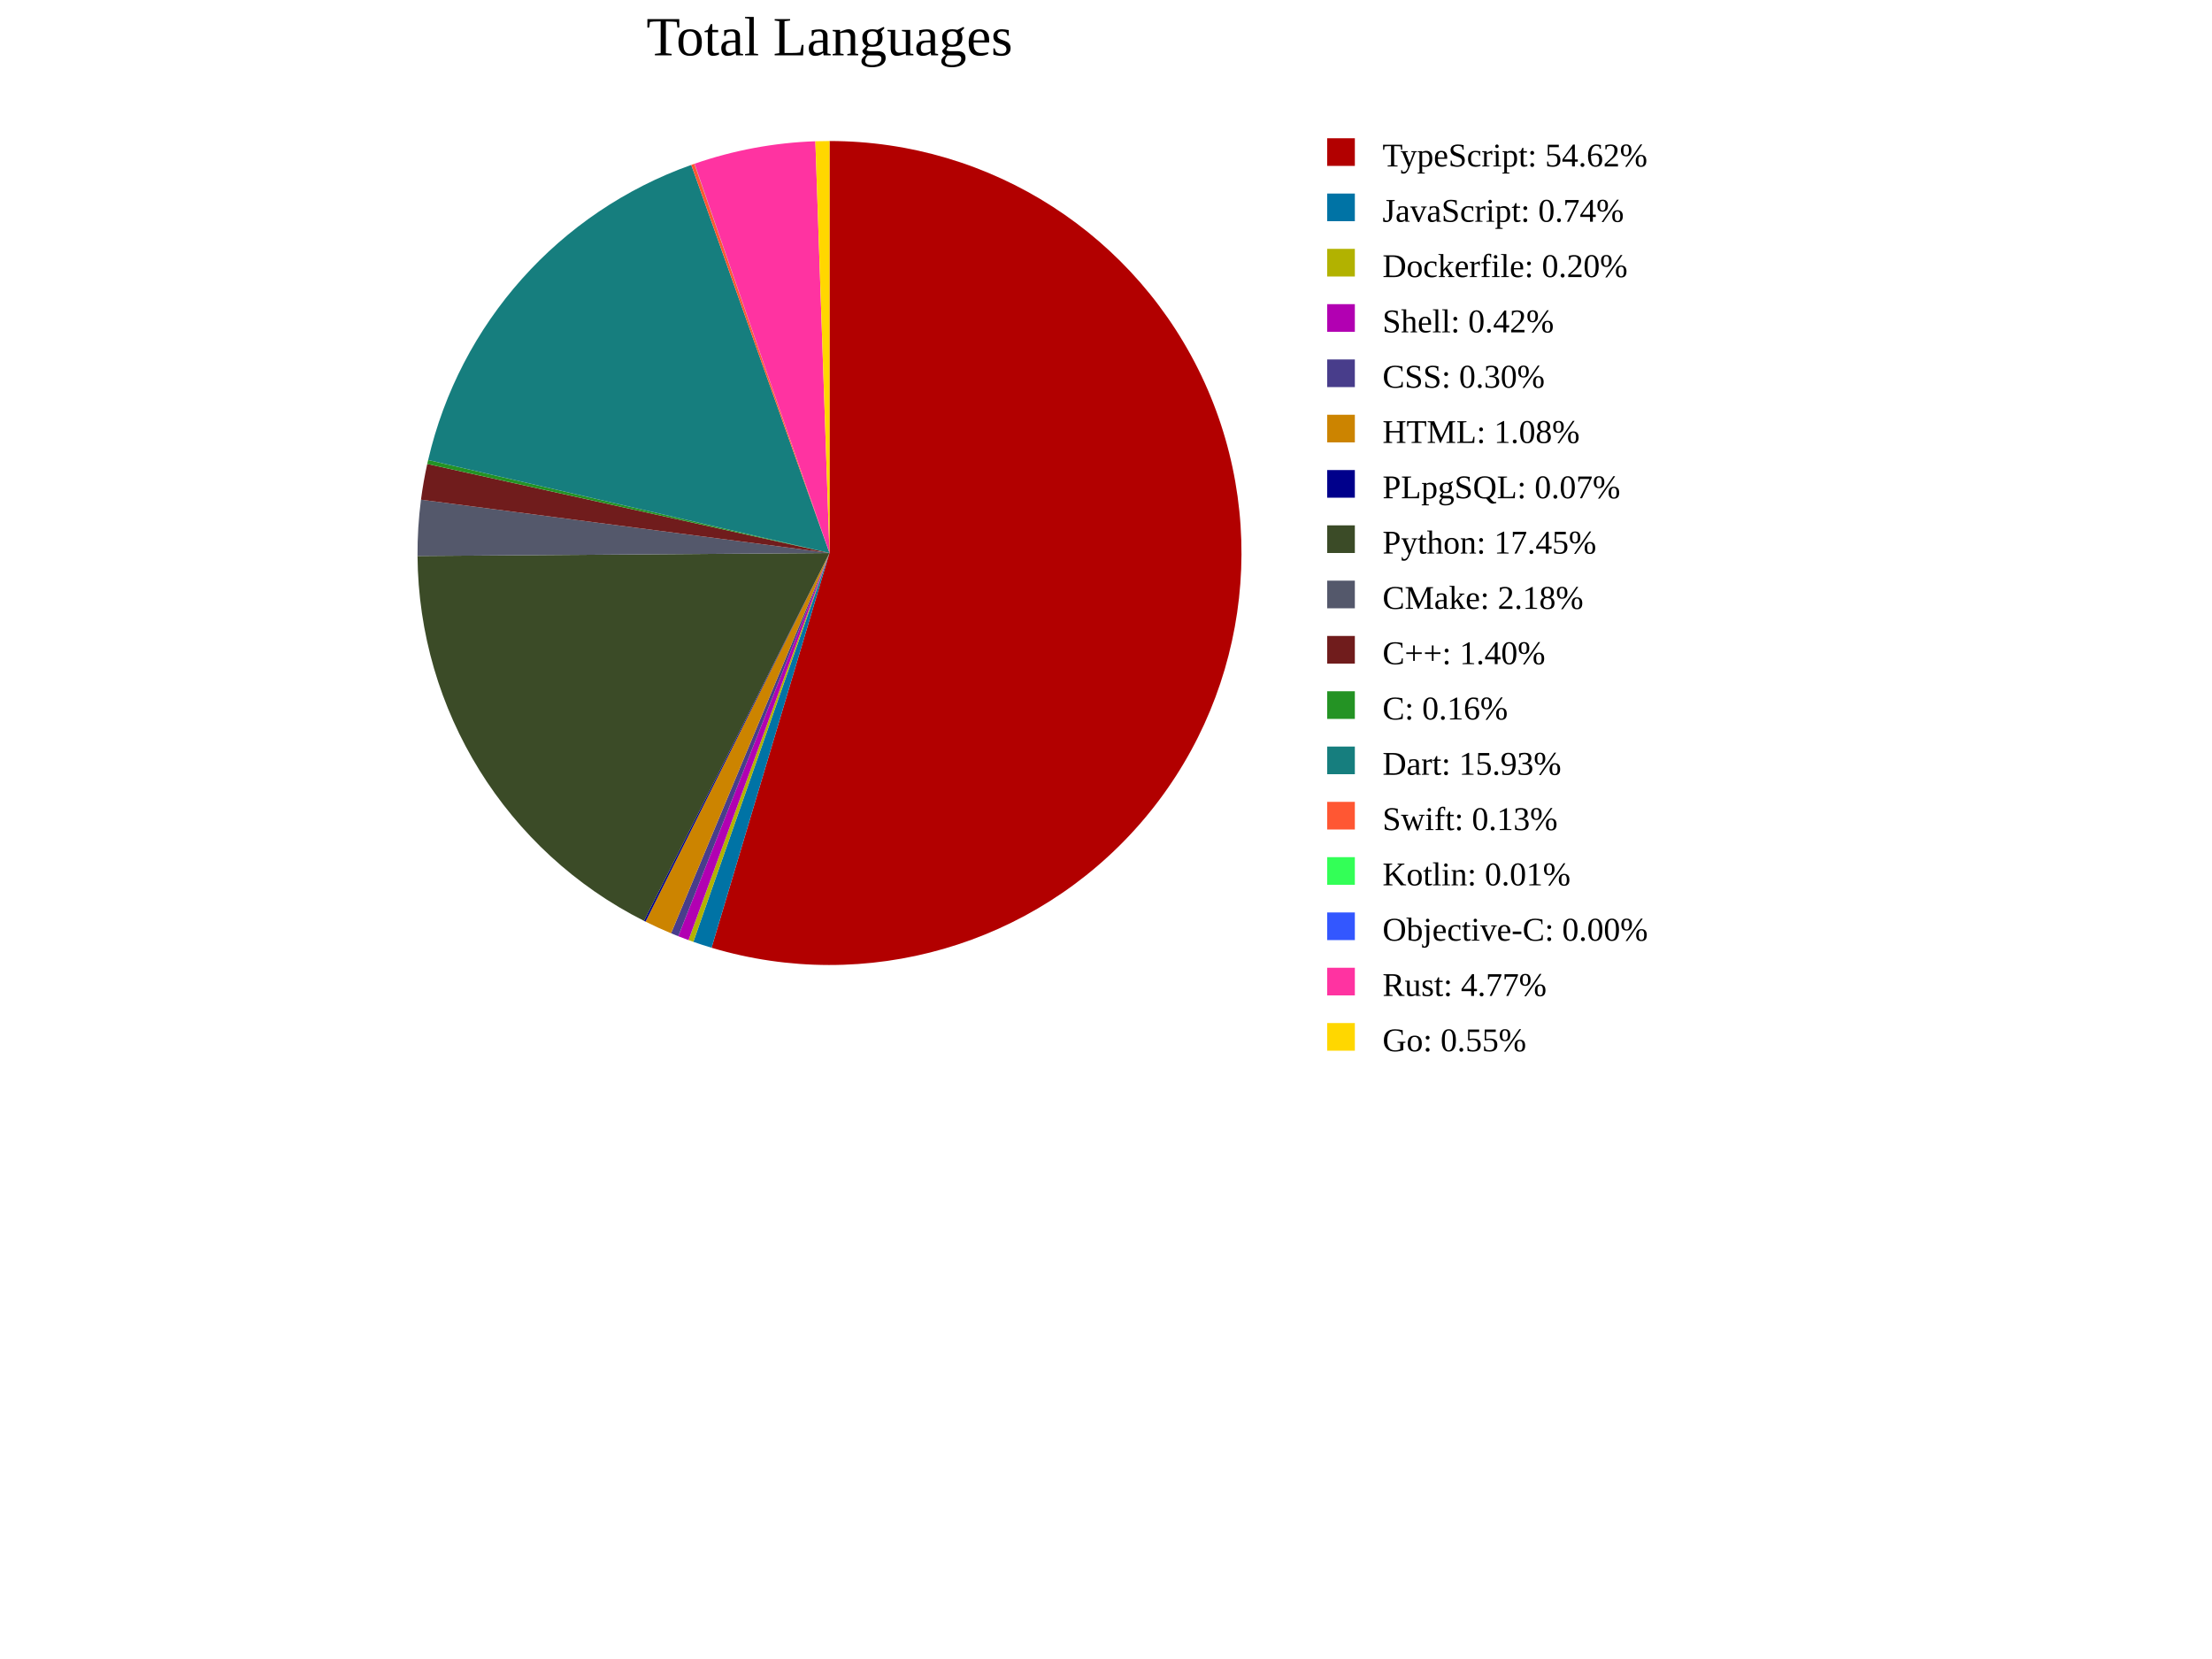
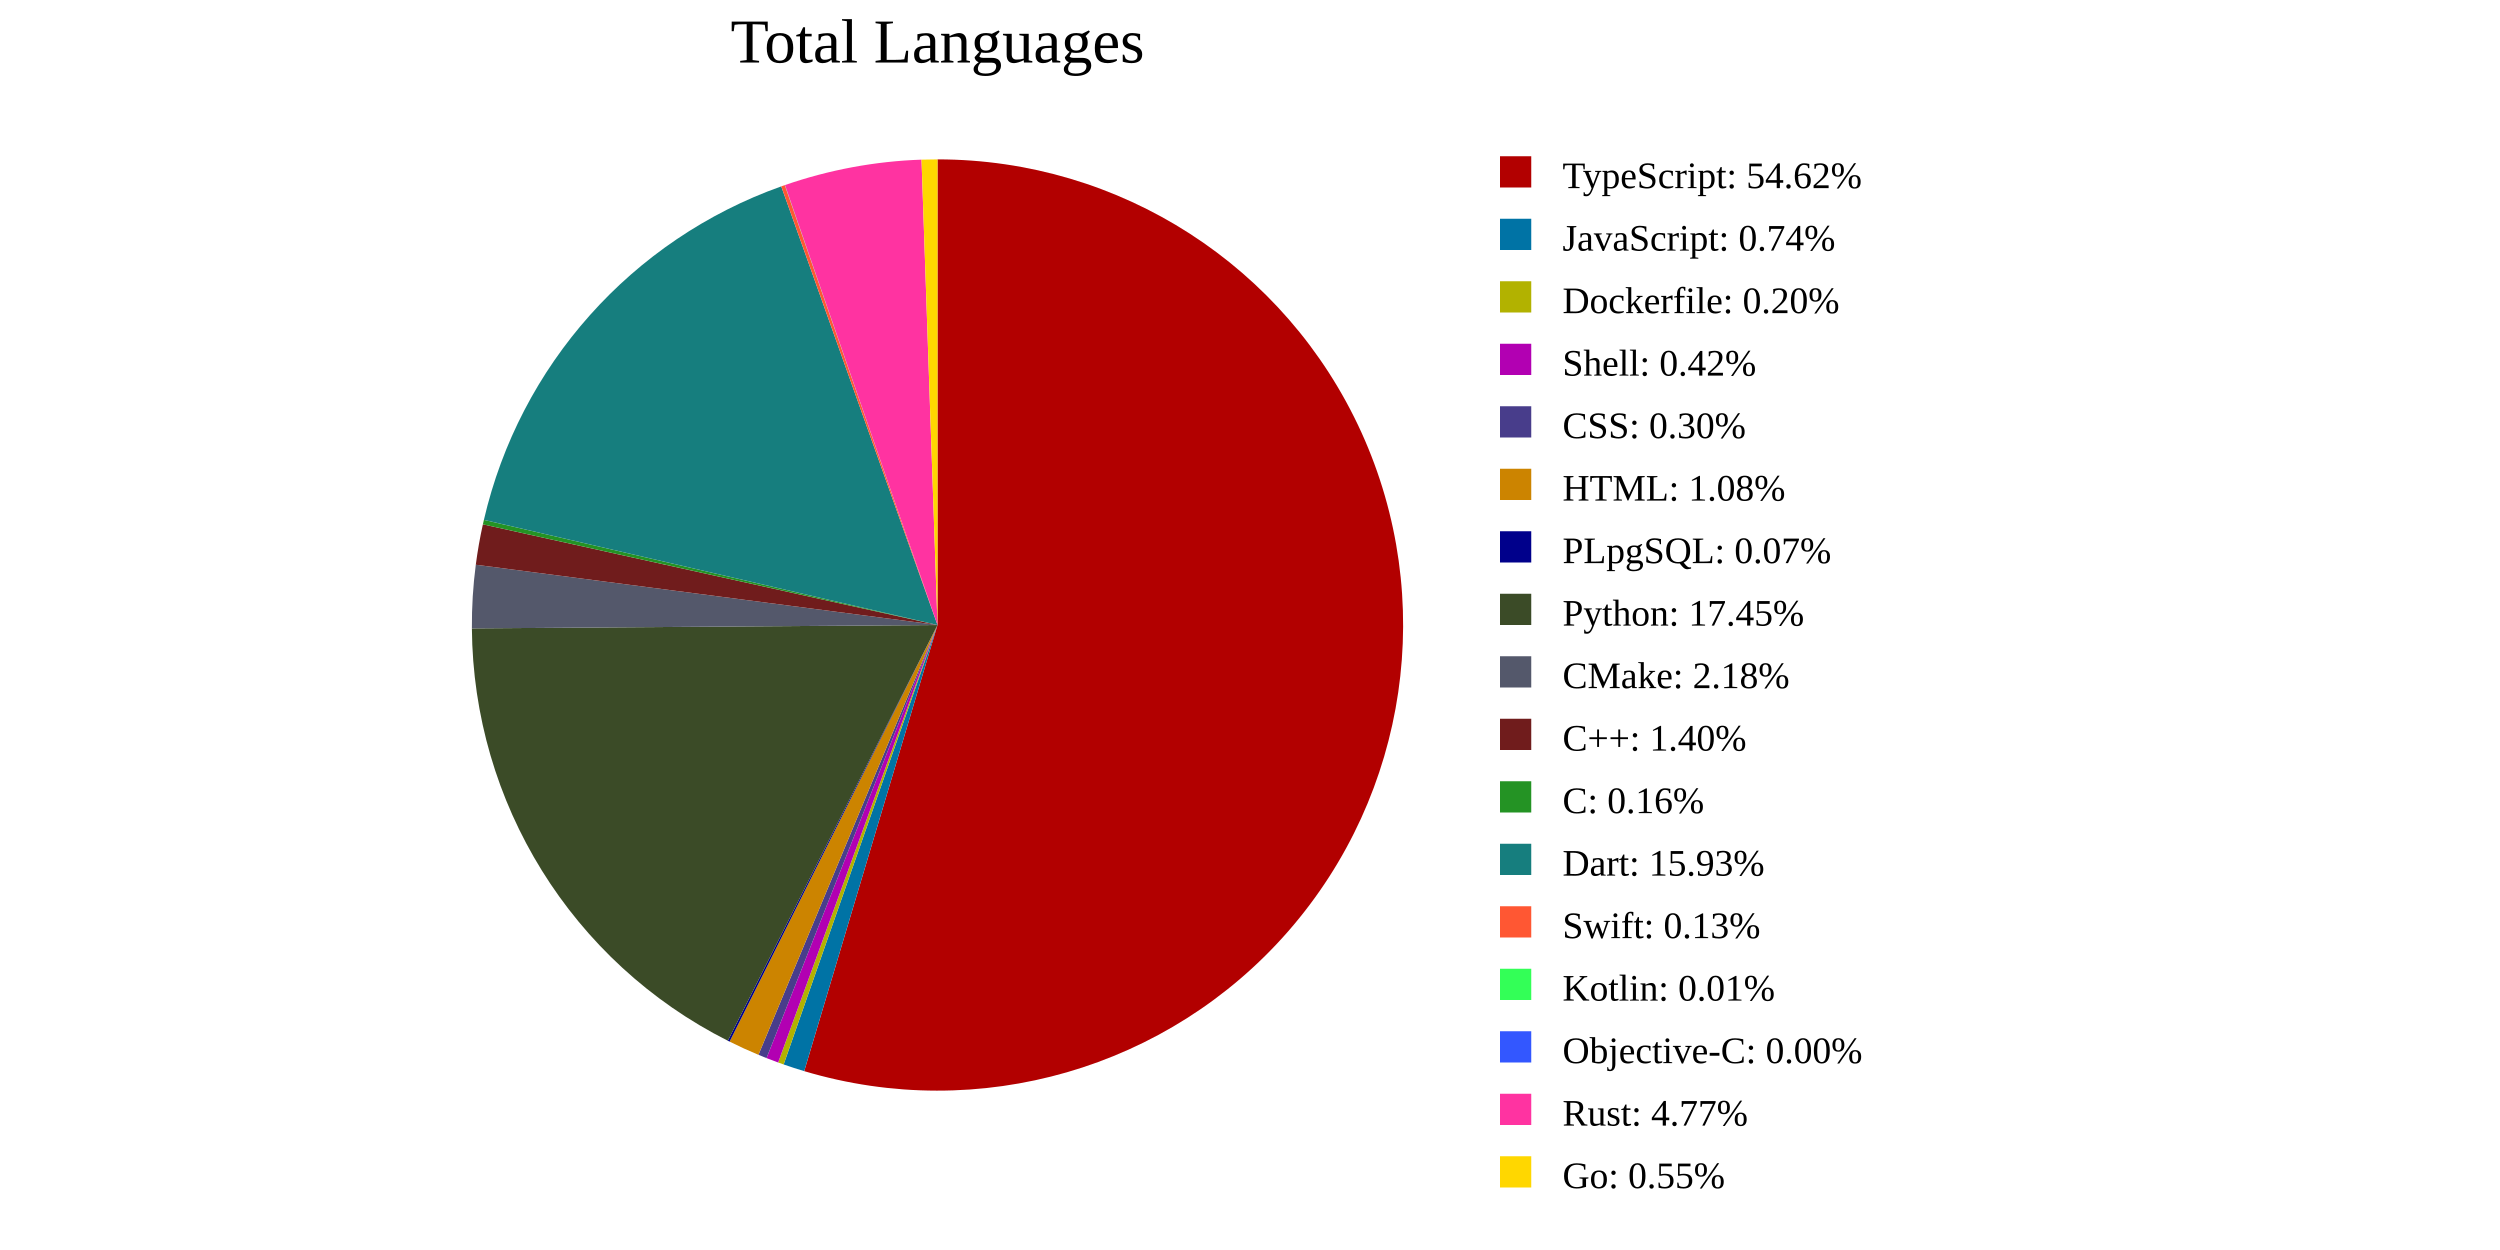
- <svg xmlns="http://www.w3.org/2000/svg" style="background-color: rgb(240, 240, 240);" width="800" height="600">
+ <svg xmlns="http://www.w3.org/2000/svg" style="background-color: rgb(240, 240, 240);" width="800" height="400">
  <g transform="translate(300,200)">
    <g class="arc">
      <path d="M0,-149A149,149,0,1,1,-42.653,142.765L0,0Z" fill="#B20000" />
    </g>
    <g class="arc">
      <path d="M-42.653,142.765A149,149,0,0,1,-49.238,140.629L0,0Z" fill="#0073A5" />
    </g>
    <g class="arc">
      <path d="M-49.238,140.629A149,149,0,0,1,-50.994,140.002L0,0Z" fill="#B2B200" />
    </g>
    <g class="arc">
      <path d="M-50.994,140.002A149,149,0,0,1,-54.713,138.591L0,0Z" fill="#B200B2" />
    </g>
    <g class="arc">
      <path d="M-54.713,138.591A149,149,0,0,1,-57.299,137.542L0,0Z" fill="#483D8B" />
    </g>
    <g class="arc">
      <path d="M-57.299,137.542A149,149,0,0,1,-66.527,133.323L0,0Z" fill="#CC8400" />
    </g>
    <g class="arc">
      <path d="M-66.527,133.323A149,149,0,0,1,-67.098,133.037L0,0Z" fill="#00008B" />
    </g>
    <g class="arc">
      <path d="M-67.098,133.037A149,149,0,0,1,-148.996,1.086L0,0Z" fill="#3B4B27" />
    </g>
    <g class="arc">
      <path d="M-148.996,1.086A149,149,0,0,1,-147.747,-19.28L0,0Z" fill="#54586B" />
    </g>
    <g class="arc">
      <path d="M-147.747,-19.28A149,149,0,0,1,-145.477,-32.21L0,0Z" fill="#701C1C" />
    </g>
    <g class="arc">
      <path d="M-145.477,-32.21A149,149,0,0,1,-145.153,-33.638L0,0Z" fill="#249324" />
    </g>
    <g class="arc">
      <path d="M-145.153,-33.638A149,149,0,0,1,-50.003,-140.359L0,0Z" fill="#167E7E" />
    </g>
    <g class="arc">
      <path d="M-50.003,-140.359A149,149,0,0,1,-48.884,-140.753L0,0Z" fill="#FF5733" />
    </g>
    <g class="arc">
      <path d="M-48.884,-140.753A149,149,0,0,1,-48.829,-140.772L0,0Z" fill="#33FF57" />
    </g>
    <g class="arc">
      <path d="M-48.829,-140.772A149,149,0,0,1,-48.812,-140.778L0,0Z" fill="#3357FF" />
    </g>
    <g class="arc">
      <path d="M-48.812,-140.778A149,149,0,0,1,-5.115,-148.912L0,0Z" fill="#FF33A1" />
    </g>
    <g class="arc">
      <path d="M-5.115,-148.912A149,149,0,0,1,0,-149L0,0Z" fill="#FFD700" />
    </g>
    <g transform="translate(200, -150)">
      <g class="legend-item" transform="translate(0, 0)">
        <rect x="-20" width="10" height="10" fill="#B20000" />
        <text x="0" y="6" dy=".35em" style="text-anchor: start;">TypeScript: 54.62%</text>
      </g>
      <g class="legend-item" transform="translate(0, 20)">
        <rect x="-20" width="10" height="10" fill="#0073A5" />
        <text x="0" y="6" dy=".35em" style="text-anchor: start;">JavaScript: 0.74%</text>
      </g>
      <g class="legend-item" transform="translate(0, 40)">
        <rect x="-20" width="10" height="10" fill="#B2B200" />
        <text x="0" y="6" dy=".35em" style="text-anchor: start;">Dockerfile: 0.20%</text>
      </g>
      <g class="legend-item" transform="translate(0, 60)">
        <rect x="-20" width="10" height="10" fill="#B200B2" />
        <text x="0" y="6" dy=".35em" style="text-anchor: start;">Shell: 0.42%</text>
      </g>
      <g class="legend-item" transform="translate(0, 80)">
        <rect x="-20" width="10" height="10" fill="#483D8B" />
        <text x="0" y="6" dy=".35em" style="text-anchor: start;">CSS: 0.30%</text>
      </g>
      <g class="legend-item" transform="translate(0, 100)">
        <rect x="-20" width="10" height="10" fill="#CC8400" />
        <text x="0" y="6" dy=".35em" style="text-anchor: start;">HTML: 1.08%</text>
      </g>
      <g class="legend-item" transform="translate(0, 120)">
        <rect x="-20" width="10" height="10" fill="#00008B" />
        <text x="0" y="6" dy=".35em" style="text-anchor: start;">PLpgSQL: 0.07%</text>
      </g>
      <g class="legend-item" transform="translate(0, 140)">
        <rect x="-20" width="10" height="10" fill="#3B4B27" />
        <text x="0" y="6" dy=".35em" style="text-anchor: start;">Python: 17.45%</text>
      </g>
      <g class="legend-item" transform="translate(0, 160)">
        <rect x="-20" width="10" height="10" fill="#54586B" />
        <text x="0" y="6" dy=".35em" style="text-anchor: start;">CMake: 2.18%</text>
      </g>
      <g class="legend-item" transform="translate(0, 180)">
        <rect x="-20" width="10" height="10" fill="#701C1C" />
        <text x="0" y="6" dy=".35em" style="text-anchor: start;">C++: 1.40%</text>
      </g>
      <g class="legend-item" transform="translate(0, 200)">
        <rect x="-20" width="10" height="10" fill="#249324" />
        <text x="0" y="6" dy=".35em" style="text-anchor: start;">C: 0.16%</text>
      </g>
      <g class="legend-item" transform="translate(0, 220)">
        <rect x="-20" width="10" height="10" fill="#167E7E" />
        <text x="0" y="6" dy=".35em" style="text-anchor: start;">Dart: 15.93%</text>
      </g>
      <g class="legend-item" transform="translate(0, 240)">
        <rect x="-20" width="10" height="10" fill="#FF5733" />
        <text x="0" y="6" dy=".35em" style="text-anchor: start;">Swift: 0.13%</text>
      </g>
      <g class="legend-item" transform="translate(0, 260)">
        <rect x="-20" width="10" height="10" fill="#33FF57" />
        <text x="0" y="6" dy=".35em" style="text-anchor: start;">Kotlin: 0.01%</text>
      </g>
      <g class="legend-item" transform="translate(0, 280)">
        <rect x="-20" width="10" height="10" fill="#3357FF" />
        <text x="0" y="6" dy=".35em" style="text-anchor: start;">Objective-C: 0.00%</text>
      </g>
      <g class="legend-item" transform="translate(0, 300)">
        <rect x="-20" width="10" height="10" fill="#FF33A1" />
        <text x="0" y="6" dy=".35em" style="text-anchor: start;">Rust: 4.77%</text>
      </g>
      <g class="legend-item" transform="translate(0, 320)">
        <rect x="-20" width="10" height="10" fill="#FFD700" />
        <text x="0" y="6" dy=".35em" style="text-anchor: start;">Go: 0.55%</text>
      </g>
    </g>
    <text x="0" y="-180" text-anchor="middle" style="font-size: 20px; fill: black;">Total Languages</text>
  </g>
</svg>
